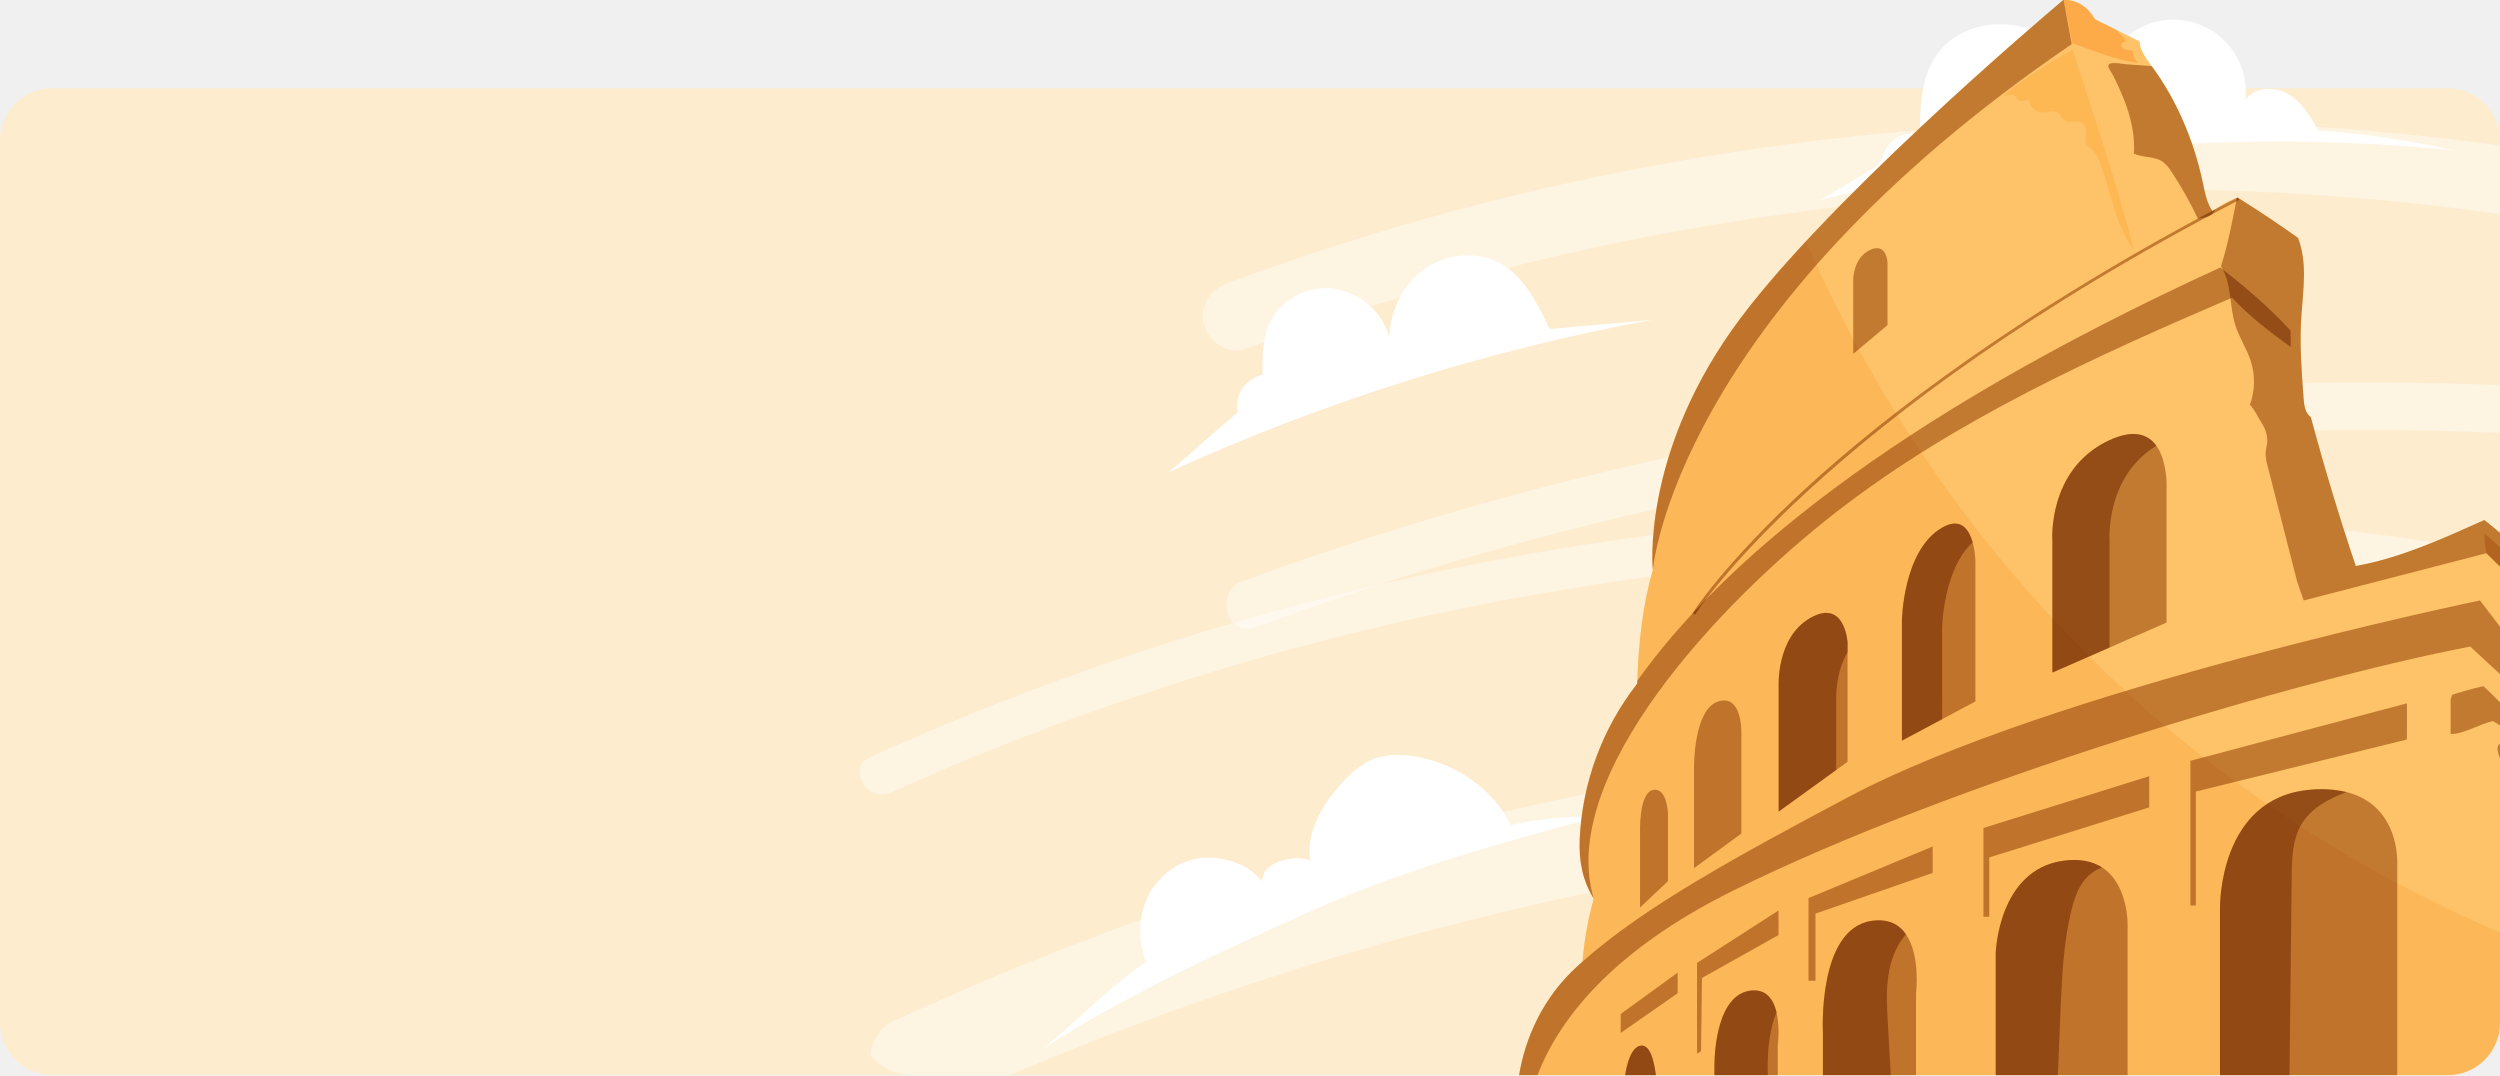
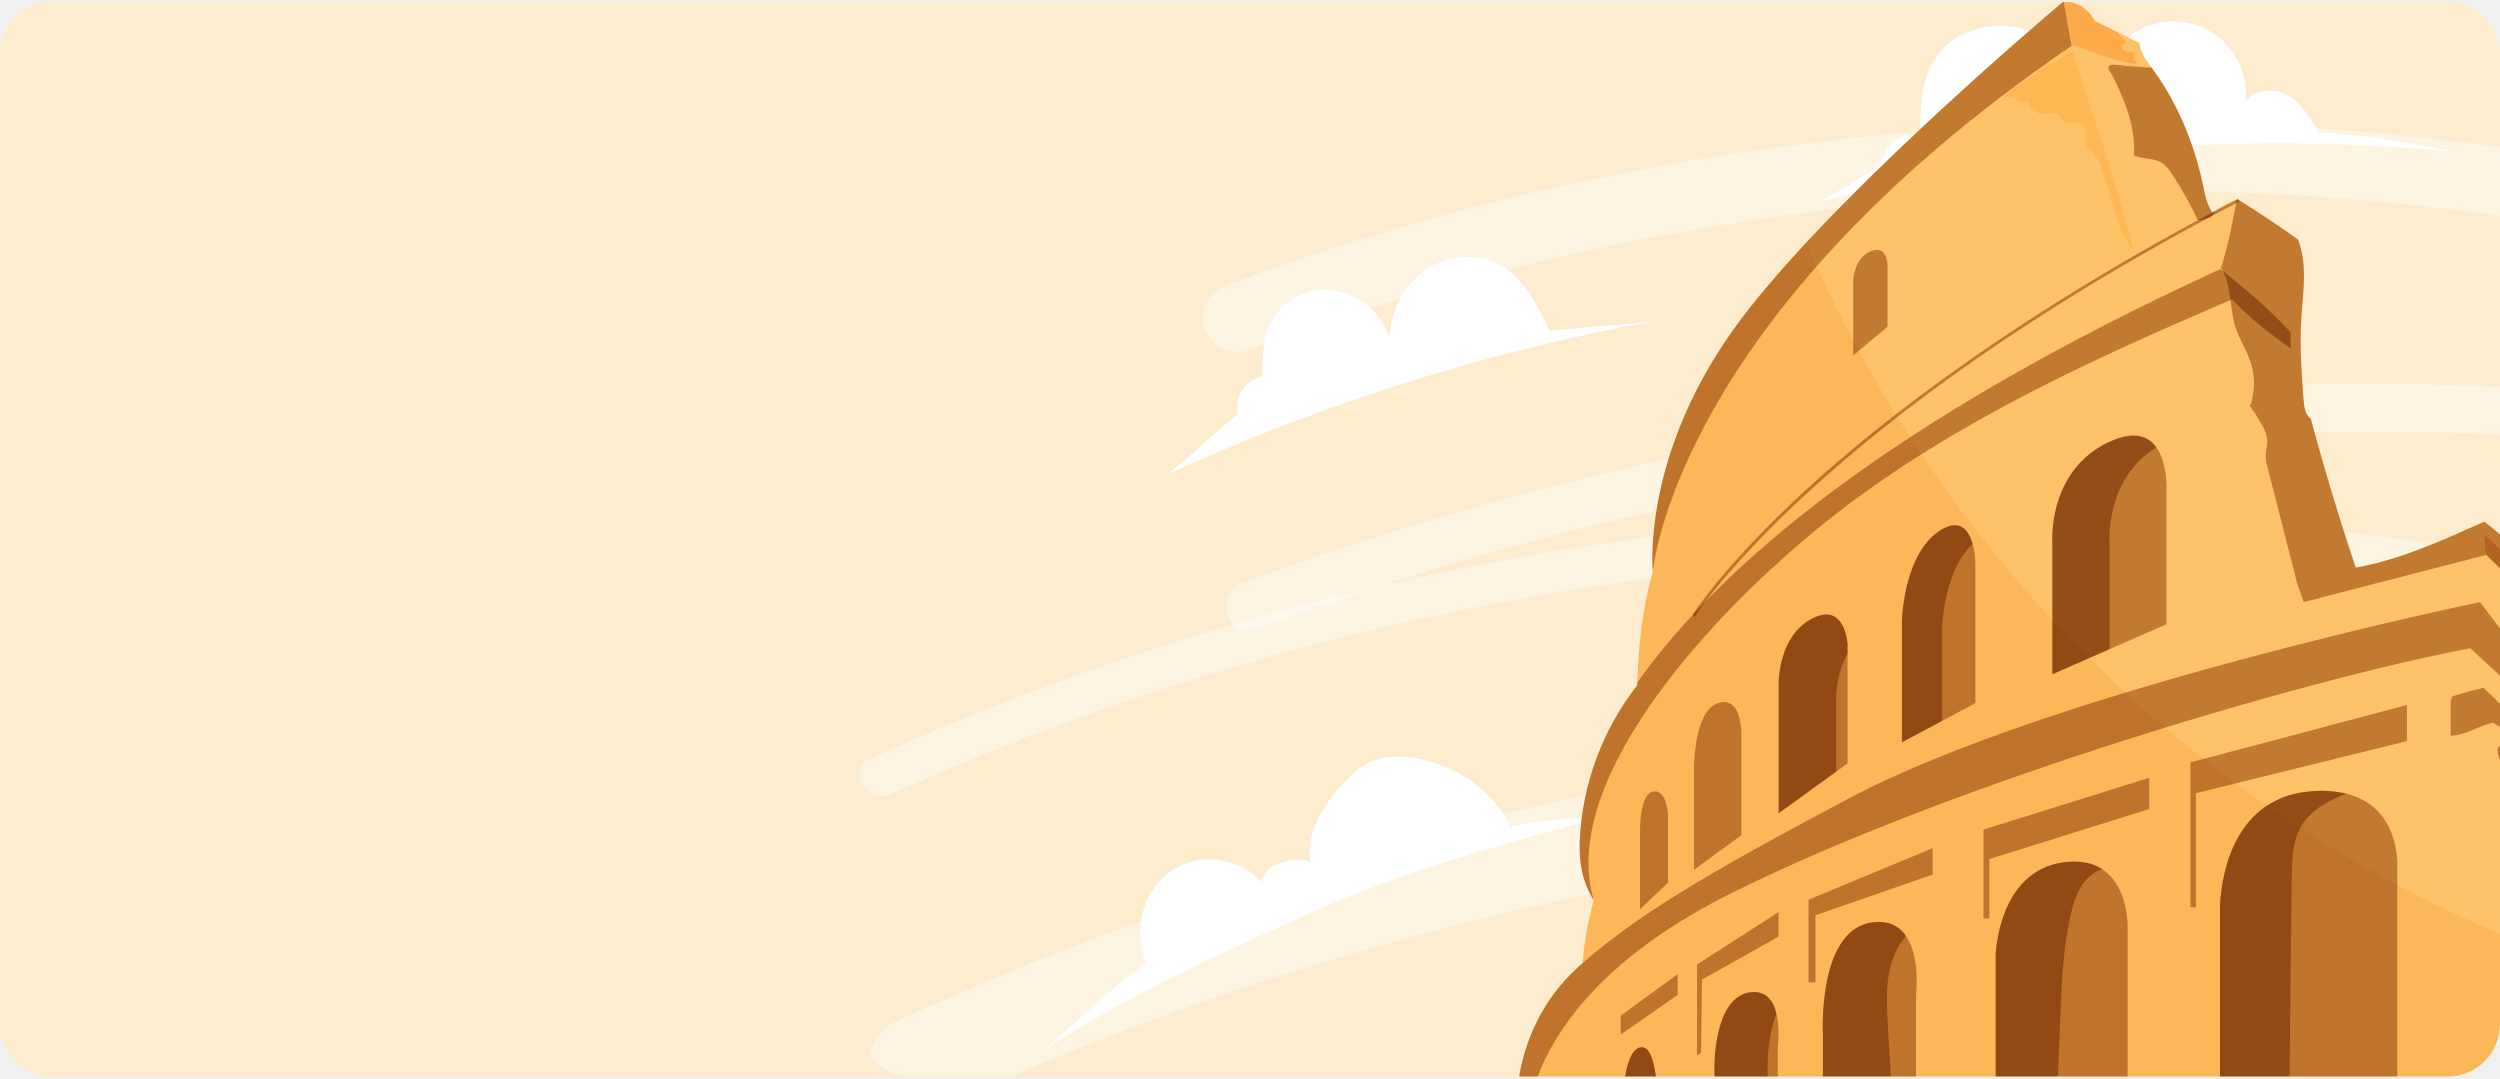
- <svg xmlns="http://www.w3.org/2000/svg" width="765" height="329" viewBox="0 0 765 329" fill="none">
-   <path d="M0 43C0 34.163 7.163 27 16 27H749C757.837 27 765 34.163 765 43V313C765 321.837 757.837 329 749 329H16C7.163 329 0 321.837 0 313V43Z" fill="#FEECCF" />
-   <g clip-path="url(#clip0_1816_622)">
-     <path opacity="0.4" d="M846.123 59.935C725.117 30.358 597.594 29.457 476.08 56.829C441.997 64.516 408.465 74.458 375.706 86.589C370.396 88.55 366.785 93.679 368.38 99.465C369.787 104.566 375.944 108.755 381.282 106.776C495.565 64.505 619.046 49.396 740.206 62.411C774.01 66.089 807.531 72.008 840.547 80.128C853.659 83.334 859.257 63.146 846.123 59.935Z" fill="white" />
-     <path opacity="0.4" d="M838.657 123.665C718.14 109.68 596.078 117.744 478.459 147.461C445.213 155.874 412.428 166.01 380.239 177.829C371.441 181.056 375.256 195.231 384.143 191.965C529.311 138.651 685.034 120.272 838.657 138.321C842.627 138.785 845.961 134.624 845.999 130.993C846.044 126.655 842.572 124.124 838.657 123.665Z" fill="white" />
-     <path opacity="0.4" d="M802.321 176.733C732.684 161.222 661.365 154.538 590.051 156.838C518.731 159.127 447.973 170.266 379.409 189.997C340.752 201.177 302.943 215.096 266.272 231.649C258.896 234.964 265.292 245.802 272.623 242.497C336.69 213.76 404.133 193.2 473.354 181.304C542.251 169.419 612.359 166.098 682.075 171.417C721.41 174.426 760.478 180.251 798.977 188.847C806.868 190.604 810.24 178.496 802.321 176.733Z" fill="white" />
-     <path opacity="0.4" d="M817.14 232.063C673.566 212.551 526.353 224.533 388.07 268.115C348.915 280.518 310.571 295.346 273.26 312.512C265.946 315.863 264.144 326.43 267.919 332.882C272.309 340.383 280.96 341.584 288.303 338.219C414.338 280.49 553.258 251.39 691.834 252.547C731.096 252.809 770.303 255.558 809.218 260.778C817.182 261.857 825.212 258.856 827.55 250.375C829.459 243.438 825.169 233.149 817.14 232.063Z" fill="white" />
-     <path d="M556.89 61.264C620.217 44.782 685.966 39.613 751.098 45.994C737.343 43.021 723.473 40.788 709.425 39.971C707.055 35.699 704.441 31.278 700.216 28.791C695.991 26.304 689.74 26.58 687.065 30.686C687.41 27.71 687.146 24.695 686.288 21.824C685.429 18.953 683.995 16.287 682.073 13.986C680.15 11.685 677.779 9.799 675.103 8.441C672.427 7.082 669.503 6.281 666.507 6.086C663.512 5.891 660.508 6.305 657.678 7.304C654.848 8.303 652.251 9.866 650.045 11.897C647.838 13.929 646.069 16.387 644.843 19.122C643.618 21.857 642.963 24.812 642.917 27.807C637.9 19.302 630.297 11.93 620.884 8.819C611.471 5.707 600.064 7.763 593.752 15.345C587.954 22.281 587.339 32.084 587.627 41.12C583.879 39.904 578.729 42.115 577.001 45.652C576.337 47.017 576.043 48.581 575.135 49.807C574.316 50.913 573.081 51.631 571.879 52.316C566.652 55.29 562.106 58.291 556.89 61.264Z" fill="white" />
-     <path d="M357.568 144.522C404.812 122.945 454.543 107.266 505.634 97.841C495.113 98.946 484.719 99.62 474.176 100.72C470.444 92.983 466.424 84.417 458.777 80.421C451.579 76.658 442.343 77.658 435.765 82.411C429.186 87.164 425.338 95.21 425.122 103.301C423.239 95.658 416.141 89.529 408.344 88.346C400.548 87.164 392.148 91.369 388.704 98.448C386.289 103.411 386.295 109.186 386.345 114.679C385.083 114.939 383.886 115.445 382.822 116.169C381.757 116.893 380.847 117.82 380.143 118.896C379.446 119.949 378.968 121.131 378.739 122.372C378.51 123.613 378.533 124.887 378.809 126.119C371.123 132.557 365.259 138.083 357.568 144.522Z" fill="white" />
-     <path d="M319 321C344.443 304.49 373.954 290.993 401.73 278.541C429.693 266.011 459.418 257.93 489 249.842C479.95 249.842 471.158 250.446 462.33 252.493C456.977 241.754 446.529 234.327 434.76 231.804C429.871 230.759 424.626 230.517 420.001 232.401C415.933 234.057 412.671 237.219 409.802 240.538C404.236 246.978 399.518 255.201 400.995 263.573C400.196 262.628 398.497 262.756 397.256 262.642C396.012 262.578 394.766 262.715 393.566 263.047C391.714 263.391 389.963 264.144 388.442 265.251C387.693 265.814 387.103 266.56 386.729 267.416C386.354 268.273 386.206 269.211 386.301 270.14C382.732 264.319 373.604 261.69 366.838 262.649C360.073 263.609 354.106 268.335 351.187 274.518C348.268 280.702 348.283 288.022 350.723 294.369C339.975 301.363 329.049 313.061 319 321Z" fill="white" />
-     <path d="M822.228 405.635C817.798 405.79 815.234 406.005 810.827 406.005H456C459.428 390.686 463.791 373.527 467.207 358.208C462.312 347.879 460.114 317.866 481.051 297.192C481.792 296.446 482.573 295.727 483.382 295.02C483.651 294.758 483.934 294.51 484.229 294.274C484.229 294.086 484.229 293.904 484.273 293.721C484.807 287.386 485.947 281.116 487.679 274.998C484.218 269.427 483.116 263.348 483.382 256.811C484.163 239.497 490.318 222.853 500.996 209.185C500.996 208.903 500.996 208.632 500.996 208.339C501.383 196.861 502.563 185.449 505.747 174.407C505.747 174.407 502.17 140.31 529.978 100.94C556.285 63.715 623.612 6.523 630.789 0.466L631.342 -0.015L631.403 -0.059C635.778 -0.059 638.901 2.201 641.11 5.959L648.065 9.402L654.71 12.679C654.82 14.558 655.668 16.232 656.714 17.829C657.268 18.664 657.822 19.454 658.431 20.239C658.464 20.283 658.486 20.333 658.519 20.377C666.233 30.877 671.343 43.151 674.057 55.895C674.716 58.929 675.131 61.913 676.925 64.477C677.18 64.267 677.601 64.223 677.872 64.019V64.063C679.851 62.521 682.087 61.34 684.478 60.576L684.738 60.487C691.014 64.4 697.158 68.502 703.172 72.794C706.106 80.426 704.728 88.755 704.179 96.9C703.626 105.19 704.257 113.546 704.866 121.852C705.032 123.979 705.348 126.4 707.081 127.638C707.114 127.782 707.157 127.924 707.208 128.063C707.33 128.572 707.463 129.08 707.612 129.572C711.267 143.045 715.282 156.404 719.656 169.649C720.038 170.832 720.431 172.009 720.841 173.192C720.91 173.174 720.98 173.163 721.051 173.158C734.562 170.749 747.63 164.742 760.172 159.127C774.447 170.334 785.516 183.006 796.961 197.076C799.232 196.784 801.945 196.784 803.75 198.182C804.858 199.049 805.489 200.392 806.38 201.47C807.092 202.315 807.974 203.001 808.969 203.484C809.964 203.967 811.05 204.235 812.156 204.272C815.245 204.433 818.306 204.932 821.287 205.758L821.364 224.548L821.73 296.595L822.228 405.635Z" fill="#FEC268" />
-     <g style="mix-blend-mode:multiply">
-       <path d="M797 197.071C785.56 182.99 774.48 170.318 760.205 159.122C747.674 164.731 734.601 170.727 721.085 173.148C721.013 173.148 720.941 173.148 720.874 173.181C715.85 158.282 711.306 143.241 707.241 128.058C707.203 127.915 707.158 127.777 707.125 127.633C705.375 126.395 705.054 123.969 704.91 121.841C704.29 113.552 703.664 105.207 704.218 96.89C704.772 88.75 706.14 80.416 703.21 72.79C697.193 68.512 691.043 64.408 684.76 60.477L684.5 60.565C683.088 67.611 681.82 74.619 679.616 81.466C682.938 86.733 682.136 93.585 684.018 99.537C685.225 103.323 687.529 106.721 688.747 110.49C690.15 114.886 690.046 119.622 688.454 123.952C688.764 124.151 689.079 124.328 689.389 124.505L688.775 124.35C690.275 125.82 690.868 127.611 692.02 129.374C693.232 131.111 693.846 133.194 693.769 135.309C693.675 136.414 693.337 137.453 693.288 138.553C693.272 139.863 693.459 141.168 693.841 142.421C696.883 154.303 699.919 166.185 702.95 178.066L704.932 183.742L760.82 169.285L794.774 202.167L797.022 197.071H797Z" fill="#C3A178" />
-     </g>
-     <g style="mix-blend-mode:multiply">
-       <path d="M700.962 106.163C694.55 101.566 688.382 96.863 683.016 91.093C640.817 109.203 598.401 128.412 562.11 156.525C525.819 184.638 476.521 237.514 487.69 274.988C484.223 269.423 483.116 263.344 483.393 256.801C484.165 239.487 490.319 222.844 501.001 209.18C501.001 208.893 501.001 208.627 501.001 208.334C526.14 173.032 577.277 128.694 679.422 81.847C687.091 87.871 694.373 94.033 700.929 101.19C700.907 102.798 700.962 104.572 700.962 106.163Z" fill="#C3A178" />
-     </g>
-     <g style="mix-blend-mode:multiply">
-       <path d="M628.02 205.808V165.621C628.02 165.621 626.359 143.781 645.185 134.834C664.012 125.886 662.971 149.268 662.971 149.268V190.495L628.02 205.808Z" fill="#C3A178" />
-     </g>
-     <g style="mix-blend-mode:multiply">
-       <path d="M645.523 198.144V165.621C645.523 165.621 644.039 146.069 659.843 136.387C657.379 132.966 652.999 131.126 645.191 134.834C626.364 143.781 628.026 165.621 628.026 165.621V205.809L645.523 198.144Z" fill="#C3A178" />
-     </g>
-     <g style="mix-blend-mode:multiply">
-       <path d="M604.47 214.646V171.689C604.47 171.689 604.271 155.597 594.165 161.526C582.283 168.501 581.984 189.888 581.984 189.888V226.638L604.47 214.646Z" fill="#C3A178" />
-     </g>
-     <g style="mix-blend-mode:multiply">
-       <path d="M594.287 192.158C594.287 192.158 594.548 174.352 603.623 165.941C602.516 162.018 600.002 158.099 594.165 161.52C582.283 168.495 581.984 189.881 581.984 189.881V226.637L594.293 220.077L594.287 192.158Z" fill="#C3A178" />
-     </g>
-     <g style="mix-blend-mode:multiply">
-       <path d="M565.355 233.109V196.597C565.355 196.597 564.558 183.063 553.959 189.092C543.361 195.121 544.269 210.33 544.269 210.33V248.351L565.355 233.109Z" fill="#C3A178" />
-     </g>
-     <g style="mix-blend-mode:multiply">
-       <path d="M561.872 235.618V214.535C561.872 214.535 561.385 206.312 565.355 199.558V196.591C565.355 196.591 564.558 183.057 553.959 189.086C543.361 195.115 544.269 210.324 544.269 210.324V248.345L561.872 235.618Z" fill="#C3A178" />
-     </g>
-     <g style="mix-blend-mode:multiply">
-       <path d="M532.857 255.064V224.012C532.857 224.012 533.084 212.18 525.659 214.684C518.233 217.187 518.366 234.7 518.366 234.7V265.647L532.857 255.064Z" fill="#C3A178" />
-     </g>
-     <g style="mix-blend-mode:multiply">
-       <path d="M510.403 269.621V248.809C510.403 248.809 510.06 240.73 505.73 241.758C501.4 242.785 501.854 254.949 501.854 254.949V277.701L510.403 269.621Z" fill="#C3A178" />
-     </g>
-     <g style="mix-blend-mode:multiply">
-       <path d="M733.56 264.277V335.711C726.86 336.186 712.657 337.794 700.464 339.259C689.002 340.618 679.312 341.851 679.312 341.851V277.695C679.312 277.695 678.846 244.023 706.893 241.664C710.62 241.276 714.386 241.515 718.033 242.371C734.529 246.532 733.56 264.277 733.56 264.277Z" fill="#C3A178" />
-     </g>
-     <g style="mix-blend-mode:multiply">
-       <path d="M651.05 282.93V344.825L628.961 349.682L610.688 353.7V291.678C610.688 291.678 611.375 266.096 631.437 263.372C636.625 262.664 640.435 263.632 643.242 265.444C651.299 270.667 651.05 282.93 651.05 282.93Z" fill="#C3A178" />
-     </g>
-     <g style="mix-blend-mode:multiply">
-       <path d="M586.314 303.857V355.733L580.106 357.612L557.813 364.376V316.374C557.813 316.374 555.992 284.322 572.637 281.796C577.858 281.011 581.153 282.901 583.196 285.852C587.703 292.302 586.314 303.857 586.314 303.857Z" fill="#C3A178" />
-     </g>
-     <g style="mix-blend-mode:multiply">
-       <path d="M543.992 368.471V320.033C543.992 320.033 546.501 301.382 535.332 303.2C524.164 305.018 524.618 326.631 524.618 326.631V376.114L543.992 368.471Z" fill="#C3A178" />
-     </g>
-     <g style="mix-blend-mode:multiply">
-       <path d="M540.914 369.682V325.709C540.914 325.709 540.731 316.668 543.616 309.787C542.68 305.797 540.438 302.349 535.31 303.156C524.141 304.974 524.595 326.587 524.595 326.587V376.07L540.914 369.682Z" fill="#C3A178" />
-     </g>
-     <g style="mix-blend-mode:multiply">
-       <path d="M507.214 380.071V337.756C507.214 337.756 507.413 318.646 501.843 320.011C496.272 321.376 496.499 339.574 496.499 339.574V384.166L507.214 380.071Z" fill="#C3A178" />
-     </g>
-     <g style="mix-blend-mode:multiply">
-       <path d="M505.957 380.552V340.137C505.949 336.565 506.215 332.998 506.754 329.466C506.201 324.492 504.85 319.276 501.843 320.011C496.272 321.376 496.499 339.574 496.499 339.574V384.166L505.957 380.552Z" fill="#C3A178" />
-     </g>
-     <g style="mix-blend-mode:multiply">
-       <path d="M774.768 204.278L774.508 215.06L755.897 197.845C703.692 207.848 597.327 239.376 530.47 272.467C454.333 310.157 467.207 358.209 467.207 358.209C462.312 347.886 460.147 317.822 481.056 297.192C481.815 296.452 482.59 295.733 483.387 295.02C483.664 294.761 483.941 294.501 484.234 294.263C503.338 277.237 532.685 261.409 565.355 244.023C627.793 210.771 758.871 183.742 758.871 183.742C758.871 183.742 773.556 202.968 774.768 204.278Z" fill="#C3A178" />
-     </g>
-     <g style="mix-blend-mode:multiply">
-       <path d="M736.522 215.214C735.913 215.364 670.269 232.805 670.269 232.805V277.093H671.93V242.211L736.511 226.284L736.522 215.214Z" fill="#C3A178" />
-     </g>
-     <g style="mix-blend-mode:multiply">
-       <path d="M657.655 237.508V247.063L608.723 262.377V280.542H606.934V253.358L657.655 237.508Z" fill="#C3A178" />
-     </g>
-     <g style="mix-blend-mode:multiply">
-       <path d="M591.397 259.021L553.406 274.815V300.104H555.532V279.563L591.397 267.117V259.021Z" fill="#C3A178" />
-     </g>
-     <g style="mix-blend-mode:multiply">
-       <path d="M513.366 297.601V303.918L495.929 316.087V310.284L513.366 297.601Z" fill="#C3A178" />
-     </g>
-     <g style="mix-blend-mode:multiply">
-       <path d="M762.83 220.641C767.332 223.227 771.213 226.521 774.978 230.091C775.787 229.632 776.512 228.952 777.321 228.494C771.684 222.155 766.169 215.733 759.939 209.975C756.681 210.687 753.464 211.578 750.304 212.644C750.304 213.296 749.895 213.495 749.895 214.153V224.62C753.998 224.62 758.821 221.508 762.83 220.641Z" fill="#C3A178" />
-     </g>
-     <g style="mix-blend-mode:multiply">
-       <path d="M773.904 250.699C775.327 253.523 776.75 256.341 777.98 259.254C779.209 262.166 780.267 265.222 781.38 268.223C789.53 290.19 801.424 310.555 813.252 330.792C815.079 322.973 812.327 314.766 808.606 307.676C804.885 300.585 800.134 293.91 797.498 286.322C795.472 280.469 794.769 274.258 793.257 268.251C791.745 262.244 789.242 256.198 784.48 252.224C784.037 251.854 784.021 247.881 783.833 247.09C783.443 245.411 782.887 243.774 782.171 242.205C780.662 238.921 778.532 235.958 775.898 233.479C773.378 231.103 770.261 228.942 766.933 227.859C761.445 226.074 765.931 234.137 766.839 236.148C769.037 241.067 771.473 245.886 773.904 250.699Z" fill="#C3A178" />
-     </g>
-     <g style="mix-blend-mode:multiply">
-       <path d="M633.95 13.503C512.076 96.613 505.774 174.391 505.774 174.391C505.774 174.391 502.197 140.294 530.005 100.935C556.313 63.704 624.266 5.981 631.442 -0.07L633.95 13.503Z" fill="#C3A178" />
-     </g>
-     <g style="mix-blend-mode:multiply">
-       <path d="M518.682 188.091L517.923 187.621C518.017 187.472 527.602 172.319 552.869 149.174C576.164 127.832 617.959 95.11 684.782 60.394L685.192 61.184C557.514 127.506 519.053 187.494 518.682 188.091Z" fill="#C3A178" />
-     </g>
-     <g style="mix-blend-mode:multiply">
-       <path d="M567.083 108.291L577.57 99.493V80.234C577.57 80.234 577.293 74.188 572.327 76.437C567.083 78.813 567.083 85.544 567.083 85.544V108.291Z" fill="#C3A178" />
-     </g>
-     <g style="mix-blend-mode:multiply">
-       <path d="M718.034 242.371C712.496 244.443 707.125 247.344 704.19 252.318C701.455 256.988 701.322 262.68 701.261 268.09C700.999 291.806 700.737 315.521 700.475 339.236C689.013 340.596 679.323 341.828 679.323 341.828V277.695C679.323 277.695 678.858 244.023 706.904 241.663C710.627 241.277 714.389 241.516 718.034 242.371Z" fill="#C3A178" />
-     </g>
-     <g style="mix-blend-mode:multiply">
-       <path d="M643.247 265.444C641.097 266.21 639.21 267.574 637.81 269.373C635.628 272.137 634.543 275.613 633.718 279.05C631.47 288.533 630.994 298.331 630.567 308.074C629.958 321.935 629.423 335.798 628.961 349.666L610.688 353.683V291.678C610.688 291.678 611.375 266.096 631.437 263.372C636.63 262.664 640.44 263.632 643.247 265.444Z" fill="#C3A178" />
-     </g>
-     <g style="mix-blend-mode:multiply">
-       <path d="M578.091 297.021C577.061 302.31 577.376 307.753 577.681 313.114C578.489 327.151 579.298 341.182 580.106 355.208C580.173 356.008 580.173 356.812 580.106 357.612L557.813 364.376V316.374C557.813 316.374 555.992 284.322 572.637 281.796C577.858 281.011 581.153 282.901 583.196 285.852C582.476 286.958 581.59 287.98 580.981 289.013C579.59 291.509 578.614 294.213 578.091 297.021Z" fill="#C3A178" />
-     </g>
-     <g style="mix-blend-mode:multiply">
-       <path d="M760.266 163.233C765.851 168.06 771.109 173.249 776.008 178.768C782.099 185.626 787.747 193.098 795.389 198.193C794.843 199.444 794.624 200.813 794.752 202.172C783.273 191.357 771.894 180.52 760.82 169.285C760.389 167.298 760.203 165.265 760.266 163.233Z" fill="#ECD2AA" />
-     </g>
-     <g style="mix-blend-mode:multiply">
-       <path d="M677.894 64.058C677.7 64.556 677.402 65.007 677.02 65.381C676.638 65.756 676.181 66.045 675.679 66.23C674.67 66.595 673.615 66.818 672.545 66.893C670.211 61.923 667.513 57.131 664.472 52.558C663.768 51.354 662.837 50.297 661.731 49.446C659.206 47.744 655.739 48.308 652.976 47.026C653.314 42.124 652.329 37.194 650.717 32.552C649.964 30.408 649.084 28.303 648.137 26.236C647.672 25.219 647.192 24.213 646.697 23.218C646.359 22.528 645.08 20.837 645.147 20.107C645.263 18.637 649.322 19.582 650.512 19.659L657.456 20.151C657.788 20.151 658.115 20.195 658.436 20.24C658.475 20.284 658.503 20.328 658.536 20.372C666.238 30.872 671.349 43.157 674.068 55.89C674.721 58.935 675.286 62.129 677.08 64.694C677.351 64.467 677.617 64.257 677.894 64.058Z" fill="#C3A178" />
-     </g>
-     <g style="mix-blend-mode:multiply">
-       <path d="M634.205 15.255C630.334 17.334 626.574 19.614 622.942 22.085C619.459 24.467 615.744 26.7 612.737 29.673C613.408 29.332 614.13 29.101 614.875 28.988C615.248 28.935 615.628 28.972 615.985 29.095C616.341 29.218 616.663 29.424 616.923 29.695C617.134 29.944 617.278 30.248 617.477 30.491C618.297 31.342 619.72 30.9 620.799 30.403C620.945 31.557 621.521 32.614 622.413 33.363C623.305 34.112 624.447 34.497 625.611 34.442C626.946 34.326 628.38 33.641 629.532 34.326C630.346 34.813 630.639 35.818 631.337 36.482C632.821 37.946 634.476 36.924 636.193 37.239C638.275 37.626 638.53 40.029 638.33 41.726C638.225 42.583 638.109 43.511 638.541 44.257C638.927 44.773 639.399 45.22 639.936 45.578C641.824 47.169 642.771 50.104 643.53 52.364C644.466 55.127 645.235 57.968 646.055 60.781C647.666 66.307 649.488 71.9 652.976 76.559C647.749 56.144 640.662 35.321 634.205 15.255Z" fill="#FEF1CB" />
-     </g>
-     <g style="mix-blend-mode:multiply">
-       <path d="M544.23 278.607L519.291 294.645V300.105V322.437L520.52 321.679L520.808 299.254L544.23 286.123V278.607Z" fill="#C3A178" />
-     </g>
-     <g style="mix-blend-mode:multiply">
-       <path d="M654.278 19.217C649.117 18.62 644.178 16.852 639.294 15.089C637.555 14.47 635.822 13.844 634.094 13.21C633.33 8.838 632.361 4.329 631.387 -0.053L631.448 -0.098C635.822 -0.098 638.945 2.163 641.154 5.921L648.109 9.363C648.172 9.576 648.251 9.783 648.347 9.982C648.721 10.494 649.176 10.942 649.693 11.309C649.95 11.496 650.153 11.749 650.281 12.04C650.41 12.331 650.459 12.65 650.424 12.967C650.313 12.903 650.188 12.866 650.06 12.857C649.933 12.849 649.804 12.87 649.686 12.918C649.567 12.967 649.461 13.041 649.376 13.137C649.291 13.233 649.229 13.346 649.194 13.47C649.145 13.723 649.171 13.985 649.27 14.224C649.368 14.462 649.535 14.667 649.748 14.812C650.184 15.1 650.684 15.273 651.205 15.315C651.716 15.366 652.221 15.472 652.711 15.63C652.417 16.979 653.397 18.217 654.278 19.217Z" fill="#FEE1B4" />
-     </g>
-     <g style="mix-blend-mode:multiply">
-       <path d="M594.01 147.312C577.723 124.294 563.853 99.665 552.619 73.812C543.793 83.317 535.875 92.601 530.005 100.924C502.197 140.283 505.774 174.38 505.774 174.38C502.596 185.433 501.411 196.834 501.023 208.323C501.023 208.605 501.023 208.876 501.023 209.168C490.335 222.834 484.177 239.482 483.404 256.8C483.127 263.343 484.234 269.422 487.701 274.987C485.961 281.106 484.819 287.378 484.29 293.716C484.29 293.898 484.29 294.075 484.245 294.269C483.958 294.512 483.692 294.76 483.398 295.02C482.586 295.72 481.809 296.444 481.067 297.192C460.147 317.822 462.312 347.885 467.207 358.208C463.791 373.527 459.422 390.687 456.005 406.006H810.827C815.256 406.006 817.82 405.79 822.228 405.636L821.779 304.901C763.085 289.378 707.817 260.773 661.615 221.409C636.084 199.608 613.374 174.718 594.01 147.312Z" fill="#FDF1DA" />
+ <svg xmlns="http://www.w3.org/2000/svg" width="765" height="330" viewBox="0 0 765 330" fill="none">
+   <g clip-path="url(#clip0_2023_6)">
+     <rect y="0.5" width="765" height="329" rx="16" fill="#FEECCF" />
+     <path d="M0 43.5C0 34.663 7.163 27.5 16 27.5H749C757.837 27.5 765 34.663 765 43.5V313.5C765 322.337 757.837 329.5 749 329.5H16C7.163 329.5 0 322.337 0 313.5V43.5Z" fill="#FEECCF" />
+     <mask id="mask0_2023_6" style="mask-type:luminance" maskUnits="userSpaceOnUse" x="263" y="0" width="502" height="330">
+       <path d="M749 0.5H279C270.163 0.5 263 7.663 263 16.5V313.5C263 322.337 270.163 329.5 279 329.5H749C757.837 329.5 765 322.337 765 313.5V16.5C765 7.663 757.837 0.5 749 0.5Z" fill="white" />
+     </mask>
+     <g mask="url(#mask0_2023_6)">
+       <path opacity="0.4" d="M846.123 60.435C725.117 30.858 597.594 29.957 476.08 57.329C441.997 65.016 408.465 74.958 375.706 87.089C370.396 89.05 366.785 94.179 368.38 99.965C369.787 105.066 375.944 109.255 381.282 107.276C495.565 65.005 619.046 49.896 740.206 62.911C774.01 66.589 807.531 72.508 840.547 80.628C853.659 83.834 859.257 63.646 846.123 60.435Z" fill="white" />
+       <path opacity="0.4" d="M838.657 124.165C718.14 110.18 596.078 118.244 478.459 147.961C445.213 156.374 412.428 166.51 380.239 178.329C371.441 181.556 375.256 195.731 384.143 192.465C529.311 139.151 685.034 120.772 838.657 138.821C842.627 139.285 845.961 135.124 845.999 131.493C846.044 127.155 842.572 124.624 838.657 124.165Z" fill="white" />
+       <path opacity="0.4" d="M802.321 177.233C732.684 161.722 661.365 155.038 590.051 157.338C518.731 159.627 447.973 170.766 379.409 190.497C340.752 201.677 302.943 215.596 266.272 232.149C258.896 235.464 265.292 246.302 272.623 242.997C336.69 214.26 404.133 193.7 473.354 181.804C542.251 169.919 612.359 166.598 682.075 171.917C721.41 174.926 760.478 180.751 798.977 189.347C806.868 191.104 810.24 178.996 802.321 177.233Z" fill="white" />
+       <path opacity="0.4" d="M817.14 232.563C673.566 213.051 526.353 225.033 388.07 268.615C348.915 281.018 310.571 295.846 273.26 313.012C265.946 316.363 264.144 326.93 267.919 333.382C272.309 340.883 280.96 342.084 288.303 338.719C414.338 280.99 553.258 251.89 691.834 253.047C731.096 253.309 770.303 256.058 809.218 261.278C817.182 262.357 825.212 259.356 827.55 250.875C829.459 243.938 825.169 233.649 817.14 232.563Z" fill="white" />
+       <path d="M556.89 61.764C620.217 45.282 685.966 40.113 751.098 46.494C737.343 43.521 723.473 41.288 709.425 40.471C707.055 36.199 704.441 31.778 700.216 29.291C695.991 26.804 689.74 27.08 687.065 31.186C687.41 28.21 687.146 25.195 686.288 22.324C685.429 19.453 683.995 16.787 682.073 14.486C680.15 12.185 677.779 10.299 675.103 8.941C672.427 7.582 669.503 6.781 666.507 6.586C663.512 6.391 660.508 6.805 657.678 7.804C654.848 8.803 652.251 10.366 650.045 12.397C647.838 14.429 646.069 16.887 644.843 19.622C643.618 22.357 642.963 25.312 642.917 28.307C637.9 19.802 630.297 12.43 620.884 9.319C611.471 6.207 600.064 8.263 593.752 15.845C587.954 22.781 587.339 32.584 587.627 41.62C583.879 40.404 578.729 42.615 577.001 46.152C576.337 47.517 576.043 49.081 575.135 50.307C574.316 51.413 573.081 52.131 571.879 52.816C566.652 55.79 562.106 58.791 556.89 61.764Z" fill="white" />
+       <path d="M357.568 145.022C404.812 123.445 454.543 107.766 505.634 98.341C495.113 99.446 484.719 100.12 474.176 101.22C470.444 93.483 466.424 84.917 458.777 80.921C451.579 77.158 442.343 78.158 435.765 82.911C429.186 87.664 425.338 95.71 425.122 103.801C423.239 96.158 416.141 90.029 408.344 88.846C400.548 87.664 392.148 91.869 388.704 98.948C386.289 103.911 386.295 109.686 386.345 115.179C385.083 115.439 383.886 115.945 382.822 116.669C381.757 117.393 380.847 118.32 380.143 119.396C379.446 120.449 378.968 121.631 378.739 122.872C378.51 124.113 378.533 125.387 378.809 126.619C371.123 133.057 365.259 138.583 357.568 145.022Z" fill="white" />
+       <path d="M319 321.5C344.443 304.99 373.954 291.493 401.73 279.041C429.693 266.511 459.418 258.43 489 250.342C479.95 250.342 471.158 250.946 462.33 252.993C456.977 242.254 446.529 234.827 434.76 232.304C429.871 231.259 424.626 231.017 420.001 232.901C415.933 234.557 412.671 237.719 409.802 241.038C404.236 247.478 399.518 255.701 400.995 264.073C400.196 263.128 398.497 263.256 397.256 263.142C396.012 263.078 394.766 263.215 393.566 263.547C391.714 263.891 389.963 264.644 388.442 265.751C387.693 266.314 387.103 267.06 386.729 267.916C386.354 268.773 386.206 269.711 386.301 270.64C382.732 264.819 373.604 262.19 366.838 263.149C360.073 264.109 354.106 268.835 351.187 275.018C348.268 281.202 348.283 288.522 350.723 294.869C339.975 301.863 329.049 313.561 319 321.5Z" fill="white" />
+       <path d="M822.228 406.135C817.798 406.29 815.234 406.505 810.827 406.505H456C459.428 391.186 463.791 374.027 467.207 358.708C462.312 348.379 460.114 318.366 481.051 297.692C481.792 296.946 482.573 296.227 483.382 295.52C483.651 295.258 483.934 295.01 484.229 294.774C484.229 294.586 484.229 294.404 484.273 294.221C484.807 287.886 485.947 281.616 487.679 275.498C484.218 269.927 483.116 263.848 483.382 257.311C484.163 239.997 490.318 223.353 500.996 209.685C500.996 209.403 500.996 209.132 500.996 208.839C501.383 197.361 502.563 185.949 505.747 174.907C505.747 174.907 502.17 140.81 529.978 101.44C556.285 64.215 623.612 7.023 630.789 0.966L631.342 0.485L631.403 0.441C635.778 0.441 638.901 2.701 641.11 6.459L648.065 9.902L654.71 13.179C654.82 15.058 655.668 16.732 656.714 18.329C657.268 19.164 657.822 19.954 658.431 20.739C658.464 20.783 658.486 20.833 658.519 20.877C666.233 31.377 671.343 43.651 674.057 56.395C674.716 59.429 675.131 62.413 676.925 64.977C677.18 64.767 677.601 64.723 677.872 64.519V64.563C679.851 63.021 682.087 61.84 684.478 61.076L684.738 60.987C691.014 64.9 697.158 69.002 703.172 73.294C706.106 80.926 704.728 89.255 704.179 97.4C703.626 105.69 704.257 114.046 704.866 122.352C705.032 124.479 705.348 126.9 707.081 128.138C707.114 128.282 707.157 128.424 707.208 128.563C707.33 129.072 707.463 129.58 707.612 130.072C711.267 143.545 715.282 156.904 719.656 170.149C720.038 171.332 720.431 172.509 720.841 173.692C720.91 173.674 720.98 173.663 721.051 173.658C734.562 171.249 747.63 165.242 760.172 159.627C774.447 170.834 785.516 183.506 796.961 197.576C799.232 197.284 801.945 197.284 803.75 198.682C804.858 199.549 805.489 200.892 806.38 201.97C807.092 202.815 807.974 203.501 808.969 203.984C809.964 204.467 811.05 204.735 812.156 204.772C815.245 204.933 818.306 205.432 821.287 206.258L821.364 225.048L821.73 297.095L822.228 406.135Z" fill="#FEC268" />
+       <g style="mix-blend-mode:multiply">
+         <path d="M797 197.571C785.56 183.49 774.48 170.818 760.205 159.622C747.674 165.231 734.601 171.227 721.085 173.648C721.013 173.648 720.941 173.648 720.874 173.681C715.85 158.782 711.306 143.741 707.241 128.558C707.203 128.415 707.158 128.277 707.125 128.133C705.375 126.895 705.054 124.469 704.91 122.341C704.29 114.052 703.664 105.707 704.218 97.39C704.772 89.25 706.14 80.916 703.21 73.29C697.193 69.012 691.043 64.908 684.76 60.977L684.5 61.065C683.088 68.111 681.82 75.119 679.616 81.966C682.938 87.233 682.136 94.085 684.018 100.037C685.225 103.823 687.529 107.221 688.747 110.99C690.15 115.386 690.046 120.122 688.454 124.452C688.764 124.651 689.079 124.828 689.389 125.005L688.775 124.85C690.275 126.32 690.868 128.111 692.02 129.874C693.232 131.611 693.846 133.694 693.769 135.809C693.675 136.914 693.337 137.953 693.288 139.053C693.272 140.363 693.459 141.668 693.841 142.921C696.883 154.803 699.919 166.685 702.95 178.566L704.932 184.242L760.82 169.785L794.774 202.667L797.022 197.571H797Z" fill="#C3A178" />
+       </g>
+       <g style="mix-blend-mode:multiply">
+         <path d="M700.962 106.663C694.55 102.066 688.382 97.363 683.016 91.593C640.817 109.703 598.401 128.912 562.11 157.025C525.819 185.138 476.521 238.014 487.69 275.488C484.223 269.923 483.116 263.844 483.393 257.301C484.165 239.987 490.319 223.344 501.001 209.68C501.001 209.393 501.001 209.127 501.001 208.834C526.14 173.532 577.277 129.194 679.422 82.347C687.091 88.371 694.373 94.533 700.929 101.69C700.907 103.298 700.962 105.072 700.962 106.663Z" fill="#C3A178" />
+       </g>
+       <g style="mix-blend-mode:multiply">
+         <path d="M628.02 206.308V166.121C628.02 166.121 626.359 144.281 645.185 135.334C664.012 126.386 662.971 149.768 662.971 149.768V190.995L628.02 206.308Z" fill="#C3A178" />
+       </g>
+       <g style="mix-blend-mode:multiply">
+         <path d="M645.523 198.644V166.121C645.523 166.121 644.039 146.569 659.843 136.887C657.379 133.466 652.999 131.626 645.191 135.334C626.364 144.281 628.026 166.121 628.026 166.121V206.309L645.523 198.644Z" fill="#C3A178" />
+       </g>
+       <g style="mix-blend-mode:multiply">
+         <path d="M604.47 215.146V172.189C604.47 172.189 604.271 156.097 594.165 162.026C582.283 169.001 581.984 190.388 581.984 190.388V227.138L604.47 215.146Z" fill="#C3A178" />
+       </g>
+       <g style="mix-blend-mode:multiply">
+         <path d="M594.287 192.658C594.287 192.658 594.548 174.852 603.623 166.441C602.516 162.518 600.002 158.599 594.165 162.02C582.283 168.995 581.984 190.381 581.984 190.381V227.137L594.293 220.577L594.287 192.658Z" fill="#C3A178" />
+       </g>
+       <g style="mix-blend-mode:multiply">
+         <path d="M565.355 233.609V197.097C565.355 197.097 564.558 183.563 553.959 189.592C543.361 195.621 544.269 210.83 544.269 210.83V248.851L565.355 233.609Z" fill="#C3A178" />
+       </g>
+       <g style="mix-blend-mode:multiply">
+         <path d="M561.872 236.118V215.035C561.872 215.035 561.385 206.812 565.355 200.058V197.091C565.355 197.091 564.558 183.557 553.959 189.586C543.361 195.615 544.269 210.824 544.269 210.824V248.845L561.872 236.118Z" fill="#C3A178" />
+       </g>
+       <g style="mix-blend-mode:multiply">
+         <path d="M532.857 255.564V224.512C532.857 224.512 533.084 212.68 525.659 215.184C518.233 217.687 518.366 235.2 518.366 235.2V266.147L532.857 255.564Z" fill="#C3A178" />
+       </g>
+       <g style="mix-blend-mode:multiply">
+         <path d="M510.403 270.121V249.309C510.403 249.309 510.06 241.23 505.73 242.258C501.4 243.285 501.854 255.449 501.854 255.449V278.201L510.403 270.121Z" fill="#C3A178" />
+       </g>
+       <g style="mix-blend-mode:multiply">
+         <path d="M733.56 264.777V336.211C726.86 336.686 712.657 338.294 700.464 339.759C689.002 341.118 679.312 342.351 679.312 342.351V278.195C679.312 278.195 678.846 244.523 706.893 242.164C710.62 241.776 714.386 242.015 718.033 242.871C734.529 247.032 733.56 264.777 733.56 264.777Z" fill="#C3A178" />
+       </g>
+       <g style="mix-blend-mode:multiply">
+         <path d="M651.05 283.43V345.325L628.961 350.182L610.688 354.2V292.178C610.688 292.178 611.375 266.596 631.437 263.872C636.625 263.164 640.435 264.132 643.242 265.944C651.299 271.167 651.05 283.43 651.05 283.43Z" fill="#C3A178" />
+       </g>
+       <g style="mix-blend-mode:multiply">
+         <path d="M586.314 304.357V356.233L580.106 358.112L557.813 364.876V316.874C557.813 316.874 555.992 284.822 572.637 282.296C577.858 281.511 581.153 283.401 583.196 286.352C587.703 292.802 586.314 304.357 586.314 304.357Z" fill="#C3A178" />
+       </g>
+       <g style="mix-blend-mode:multiply">
+         <path d="M543.992 368.971V320.533C543.992 320.533 546.501 301.882 535.332 303.7C524.164 305.518 524.618 327.131 524.618 327.131V376.614L543.992 368.971Z" fill="#C3A178" />
+       </g>
+       <g style="mix-blend-mode:multiply">
+         <path d="M540.914 370.182V326.209C540.914 326.209 540.731 317.168 543.616 310.287C542.68 306.297 540.438 302.849 535.31 303.656C524.141 305.474 524.595 327.087 524.595 327.087V376.57L540.914 370.182Z" fill="#C3A178" />
+       </g>
+       <g style="mix-blend-mode:multiply">
+         <path d="M507.214 380.571V338.256C507.214 338.256 507.413 319.146 501.843 320.511C496.272 321.876 496.499 340.074 496.499 340.074V384.666L507.214 380.571Z" fill="#C3A178" />
+       </g>
+       <g style="mix-blend-mode:multiply">
+         <path d="M505.957 381.052V340.637C505.949 337.065 506.215 333.498 506.754 329.966C506.201 324.992 504.85 319.776 501.843 320.511C496.272 321.876 496.499 340.074 496.499 340.074V384.666L505.957 381.052Z" fill="#C3A178" />
+       </g>
+       <g style="mix-blend-mode:multiply">
+         <path d="M774.768 204.778L774.508 215.56L755.897 198.345C703.692 208.348 597.327 239.876 530.47 272.967C454.333 310.657 467.207 358.709 467.207 358.709C462.312 348.386 460.147 318.322 481.056 297.692C481.815 296.952 482.59 296.233 483.387 295.52C483.664 295.261 483.941 295.001 484.234 294.763C503.338 277.737 532.685 261.909 565.355 244.523C627.793 211.271 758.871 184.242 758.871 184.242C758.871 184.242 773.556 203.468 774.768 204.778Z" fill="#C3A178" />
+       </g>
+       <g style="mix-blend-mode:multiply">
+         <path d="M736.522 215.714C735.913 215.864 670.269 233.305 670.269 233.305V277.593H671.93V242.711L736.511 226.784L736.522 215.714Z" fill="#C3A178" />
+       </g>
+       <g style="mix-blend-mode:multiply">
+         <path d="M657.655 238.008V247.563L608.723 262.877V281.042H606.934V253.858L657.655 238.008Z" fill="#C3A178" />
+       </g>
+       <g style="mix-blend-mode:multiply">
+         <path d="M591.397 259.521L553.406 275.315V300.604H555.532V280.063L591.397 267.617V259.521Z" fill="#C3A178" />
+       </g>
+       <g style="mix-blend-mode:multiply">
+         <path d="M513.366 298.101V304.418L495.929 316.587V310.784L513.366 298.101Z" fill="#C3A178" />
+       </g>
+       <g style="mix-blend-mode:multiply">
+         <path d="M762.83 221.141C767.332 223.727 771.213 227.021 774.978 230.591C775.787 230.132 776.512 229.452 777.321 228.994C771.684 222.655 766.169 216.233 759.939 210.475C756.681 211.187 753.464 212.078 750.304 213.144C750.304 213.796 749.895 213.995 749.895 214.653V225.12C753.998 225.12 758.821 222.008 762.83 221.141Z" fill="#C3A178" />
+       </g>
+       <g style="mix-blend-mode:multiply">
+         <path d="M773.904 251.199C775.327 254.023 776.75 256.841 777.98 259.754C779.209 262.666 780.267 265.722 781.38 268.723C789.53 290.69 801.424 311.055 813.252 331.292C815.079 323.473 812.327 315.266 808.606 308.176C804.885 301.085 800.134 294.41 797.498 286.822C795.472 280.969 794.769 274.758 793.257 268.751C791.745 262.744 789.242 256.698 784.48 252.724C784.037 252.354 784.021 248.381 783.833 247.59C783.443 245.911 782.887 244.274 782.171 242.705C780.662 239.421 778.532 236.458 775.898 233.979C773.378 231.603 770.261 229.442 766.933 228.359C761.445 226.574 765.931 234.637 766.839 236.648C769.037 241.567 771.473 246.386 773.904 251.199Z" fill="#C3A178" />
+       </g>
+       <g style="mix-blend-mode:multiply">
+         <path d="M633.95 14.003C512.076 97.113 505.774 174.891 505.774 174.891C505.774 174.891 502.197 140.794 530.005 101.435C556.313 64.204 624.266 6.481 631.442 0.43L633.95 14.003Z" fill="#C3A178" />
+       </g>
+       <g style="mix-blend-mode:multiply">
+         <path d="M518.682 188.591L517.923 188.121C518.017 187.972 527.602 172.819 552.869 149.674C576.164 128.332 617.959 95.61 684.782 60.894L685.192 61.684C557.514 128.006 519.053 187.994 518.682 188.591Z" fill="#C3A178" />
+       </g>
+       <g style="mix-blend-mode:multiply">
+         <path d="M567.083 108.791L577.57 99.993V80.734C577.57 80.734 577.293 74.688 572.327 76.937C567.083 79.313 567.083 86.044 567.083 86.044V108.791Z" fill="#C3A178" />
+       </g>
+       <g style="mix-blend-mode:multiply">
+         <path d="M718.034 242.871C712.496 244.943 707.125 247.844 704.19 252.818C701.455 257.488 701.322 263.18 701.261 268.59C700.999 292.306 700.737 316.021 700.475 339.736C689.013 341.096 679.323 342.328 679.323 342.328V278.195C679.323 278.195 678.858 244.523 706.904 242.163C710.627 241.777 714.389 242.016 718.034 242.871Z" fill="#C3A178" />
+       </g>
+       <g style="mix-blend-mode:multiply">
+         <path d="M643.247 265.944C641.097 266.71 639.21 268.074 637.81 269.873C635.628 272.637 634.543 276.113 633.718 279.55C631.47 289.033 630.994 298.831 630.567 308.574C629.958 322.435 629.423 336.298 628.961 350.166L610.688 354.183V292.178C610.688 292.178 611.375 266.596 631.437 263.872C636.63 263.164 640.44 264.132 643.247 265.944Z" fill="#C3A178" />
+       </g>
+       <g style="mix-blend-mode:multiply">
+         <path d="M578.091 297.521C577.061 302.81 577.376 308.253 577.681 313.614C578.489 327.651 579.298 341.682 580.106 355.708C580.173 356.508 580.173 357.312 580.106 358.112L557.813 364.876V316.874C557.813 316.874 555.992 284.822 572.637 282.296C577.858 281.511 581.153 283.401 583.196 286.352C582.476 287.458 581.59 288.48 580.981 289.513C579.59 292.009 578.614 294.713 578.091 297.521Z" fill="#C3A178" />
+       </g>
+       <g style="mix-blend-mode:multiply">
+         <path d="M760.266 163.733C765.851 168.56 771.109 173.749 776.008 179.268C782.099 186.126 787.747 193.598 795.389 198.693C794.843 199.944 794.624 201.313 794.752 202.672C783.273 191.857 771.894 181.02 760.82 169.785C760.389 167.798 760.203 165.765 760.266 163.733Z" fill="#ECD2AA" />
+       </g>
+       <g style="mix-blend-mode:multiply">
+         <path d="M677.894 64.558C677.7 65.056 677.402 65.507 677.02 65.881C676.638 66.256 676.181 66.545 675.679 66.73C674.67 67.095 673.615 67.318 672.545 67.393C670.211 62.423 667.513 57.631 664.472 53.058C663.768 51.854 662.837 50.797 661.731 49.946C659.206 48.244 655.739 48.808 652.976 47.526C653.314 42.624 652.329 37.694 650.717 33.052C649.964 30.908 649.084 28.803 648.137 26.736C647.672 25.719 647.192 24.713 646.697 23.718C646.359 23.028 645.08 21.337 645.147 20.607C645.263 19.137 649.322 20.082 650.512 20.159L657.456 20.651C657.788 20.651 658.115 20.695 658.436 20.74C658.475 20.784 658.503 20.828 658.536 20.872C666.238 31.372 671.349 43.657 674.068 56.39C674.721 59.435 675.286 62.629 677.08 65.194C677.351 64.967 677.617 64.757 677.894 64.558Z" fill="#C3A178" />
+       </g>
+       <g style="mix-blend-mode:multiply">
+         <path d="M634.205 15.755C630.334 17.834 626.574 20.114 622.942 22.585C619.459 24.967 615.744 27.2 612.737 30.173C613.408 29.832 614.13 29.601 614.875 29.488C615.248 29.435 615.628 29.472 615.985 29.595C616.341 29.718 616.663 29.924 616.923 30.195C617.134 30.444 617.278 30.748 617.477 30.991C618.297 31.842 619.72 31.4 620.799 30.903C620.945 32.057 621.521 33.114 622.413 33.863C623.305 34.612 624.447 34.997 625.611 34.942C626.946 34.826 628.38 34.141 629.532 34.826C630.346 35.313 630.639 36.318 631.337 36.982C632.821 38.446 634.476 37.424 636.193 37.739C638.275 38.126 638.53 40.529 638.33 42.226C638.225 43.083 638.109 44.011 638.541 44.757C638.927 45.273 639.399 45.72 639.936 46.078C641.824 47.669 642.771 50.604 643.53 52.864C644.466 55.627 645.235 58.468 646.055 61.281C647.666 66.807 649.488 72.4 652.976 77.059C647.749 56.644 640.662 35.821 634.205 15.755Z" fill="#FEF1CB" />
+       </g>
+       <g style="mix-blend-mode:multiply">
+         <path d="M544.23 279.107L519.291 295.145V300.605V322.937L520.52 322.179L520.808 299.754L544.23 286.623V279.107Z" fill="#C3A178" />
+       </g>
+       <g style="mix-blend-mode:multiply">
+         <path d="M654.278 19.717C649.117 19.12 644.178 17.352 639.294 15.589C637.555 14.97 635.822 14.344 634.094 13.71C633.33 9.338 632.361 4.829 631.387 0.447L631.448 0.402C635.822 0.402 638.945 2.663 641.154 6.421L648.109 9.863C648.172 10.076 648.251 10.283 648.347 10.482C648.721 10.994 649.176 11.442 649.693 11.809C649.95 11.996 650.153 12.249 650.281 12.54C650.41 12.831 650.459 13.15 650.424 13.467C650.313 13.403 650.188 13.366 650.06 13.357C649.933 13.349 649.804 13.37 649.686 13.418C649.567 13.467 649.461 13.541 649.376 13.637C649.291 13.733 649.229 13.846 649.194 13.97C649.145 14.223 649.171 14.485 649.27 14.724C649.368 14.962 649.535 15.167 649.748 15.312C650.184 15.6 650.684 15.773 651.205 15.815C651.716 15.866 652.221 15.972 652.711 16.13C652.417 17.479 653.397 18.717 654.278 19.717Z" fill="#FEE1B4" />
+       </g>
+       <g style="mix-blend-mode:multiply">
+         <path d="M594.01 147.812C577.723 124.794 563.853 100.164 552.619 74.312C543.793 83.817 535.875 93.101 530.005 101.424C502.197 140.783 505.774 174.88 505.774 174.88C502.596 185.933 501.411 197.334 501.023 208.823C501.023 209.105 501.023 209.376 501.023 209.668C490.335 223.334 484.177 239.982 483.404 257.3C483.127 263.843 484.234 269.922 487.701 275.487C485.961 281.606 484.819 287.878 484.29 294.216C484.29 294.398 484.29 294.575 484.245 294.769C483.958 295.012 483.692 295.26 483.398 295.52C482.586 296.22 481.809 296.944 481.067 297.692C460.147 318.322 462.312 348.385 467.207 358.708C463.791 374.027 459.422 391.187 456.005 406.506H810.827C815.256 406.506 817.82 406.29 822.228 406.136L821.779 305.401C763.085 289.878 707.817 261.273 661.615 221.909C636.084 200.108 613.374 175.218 594.01 147.812Z" fill="#FDF1DA" />
+       </g>
    </g>
  </g>
  <defs>
-     <clipPath id="clip0_1816_622">
-       <rect x="263" width="502" height="329" rx="16" fill="white" />
+     <clipPath id="clip0_2023_6">
+       <rect y="0.5" width="765" height="329" rx="16" fill="white" />
    </clipPath>
  </defs>
</svg>
